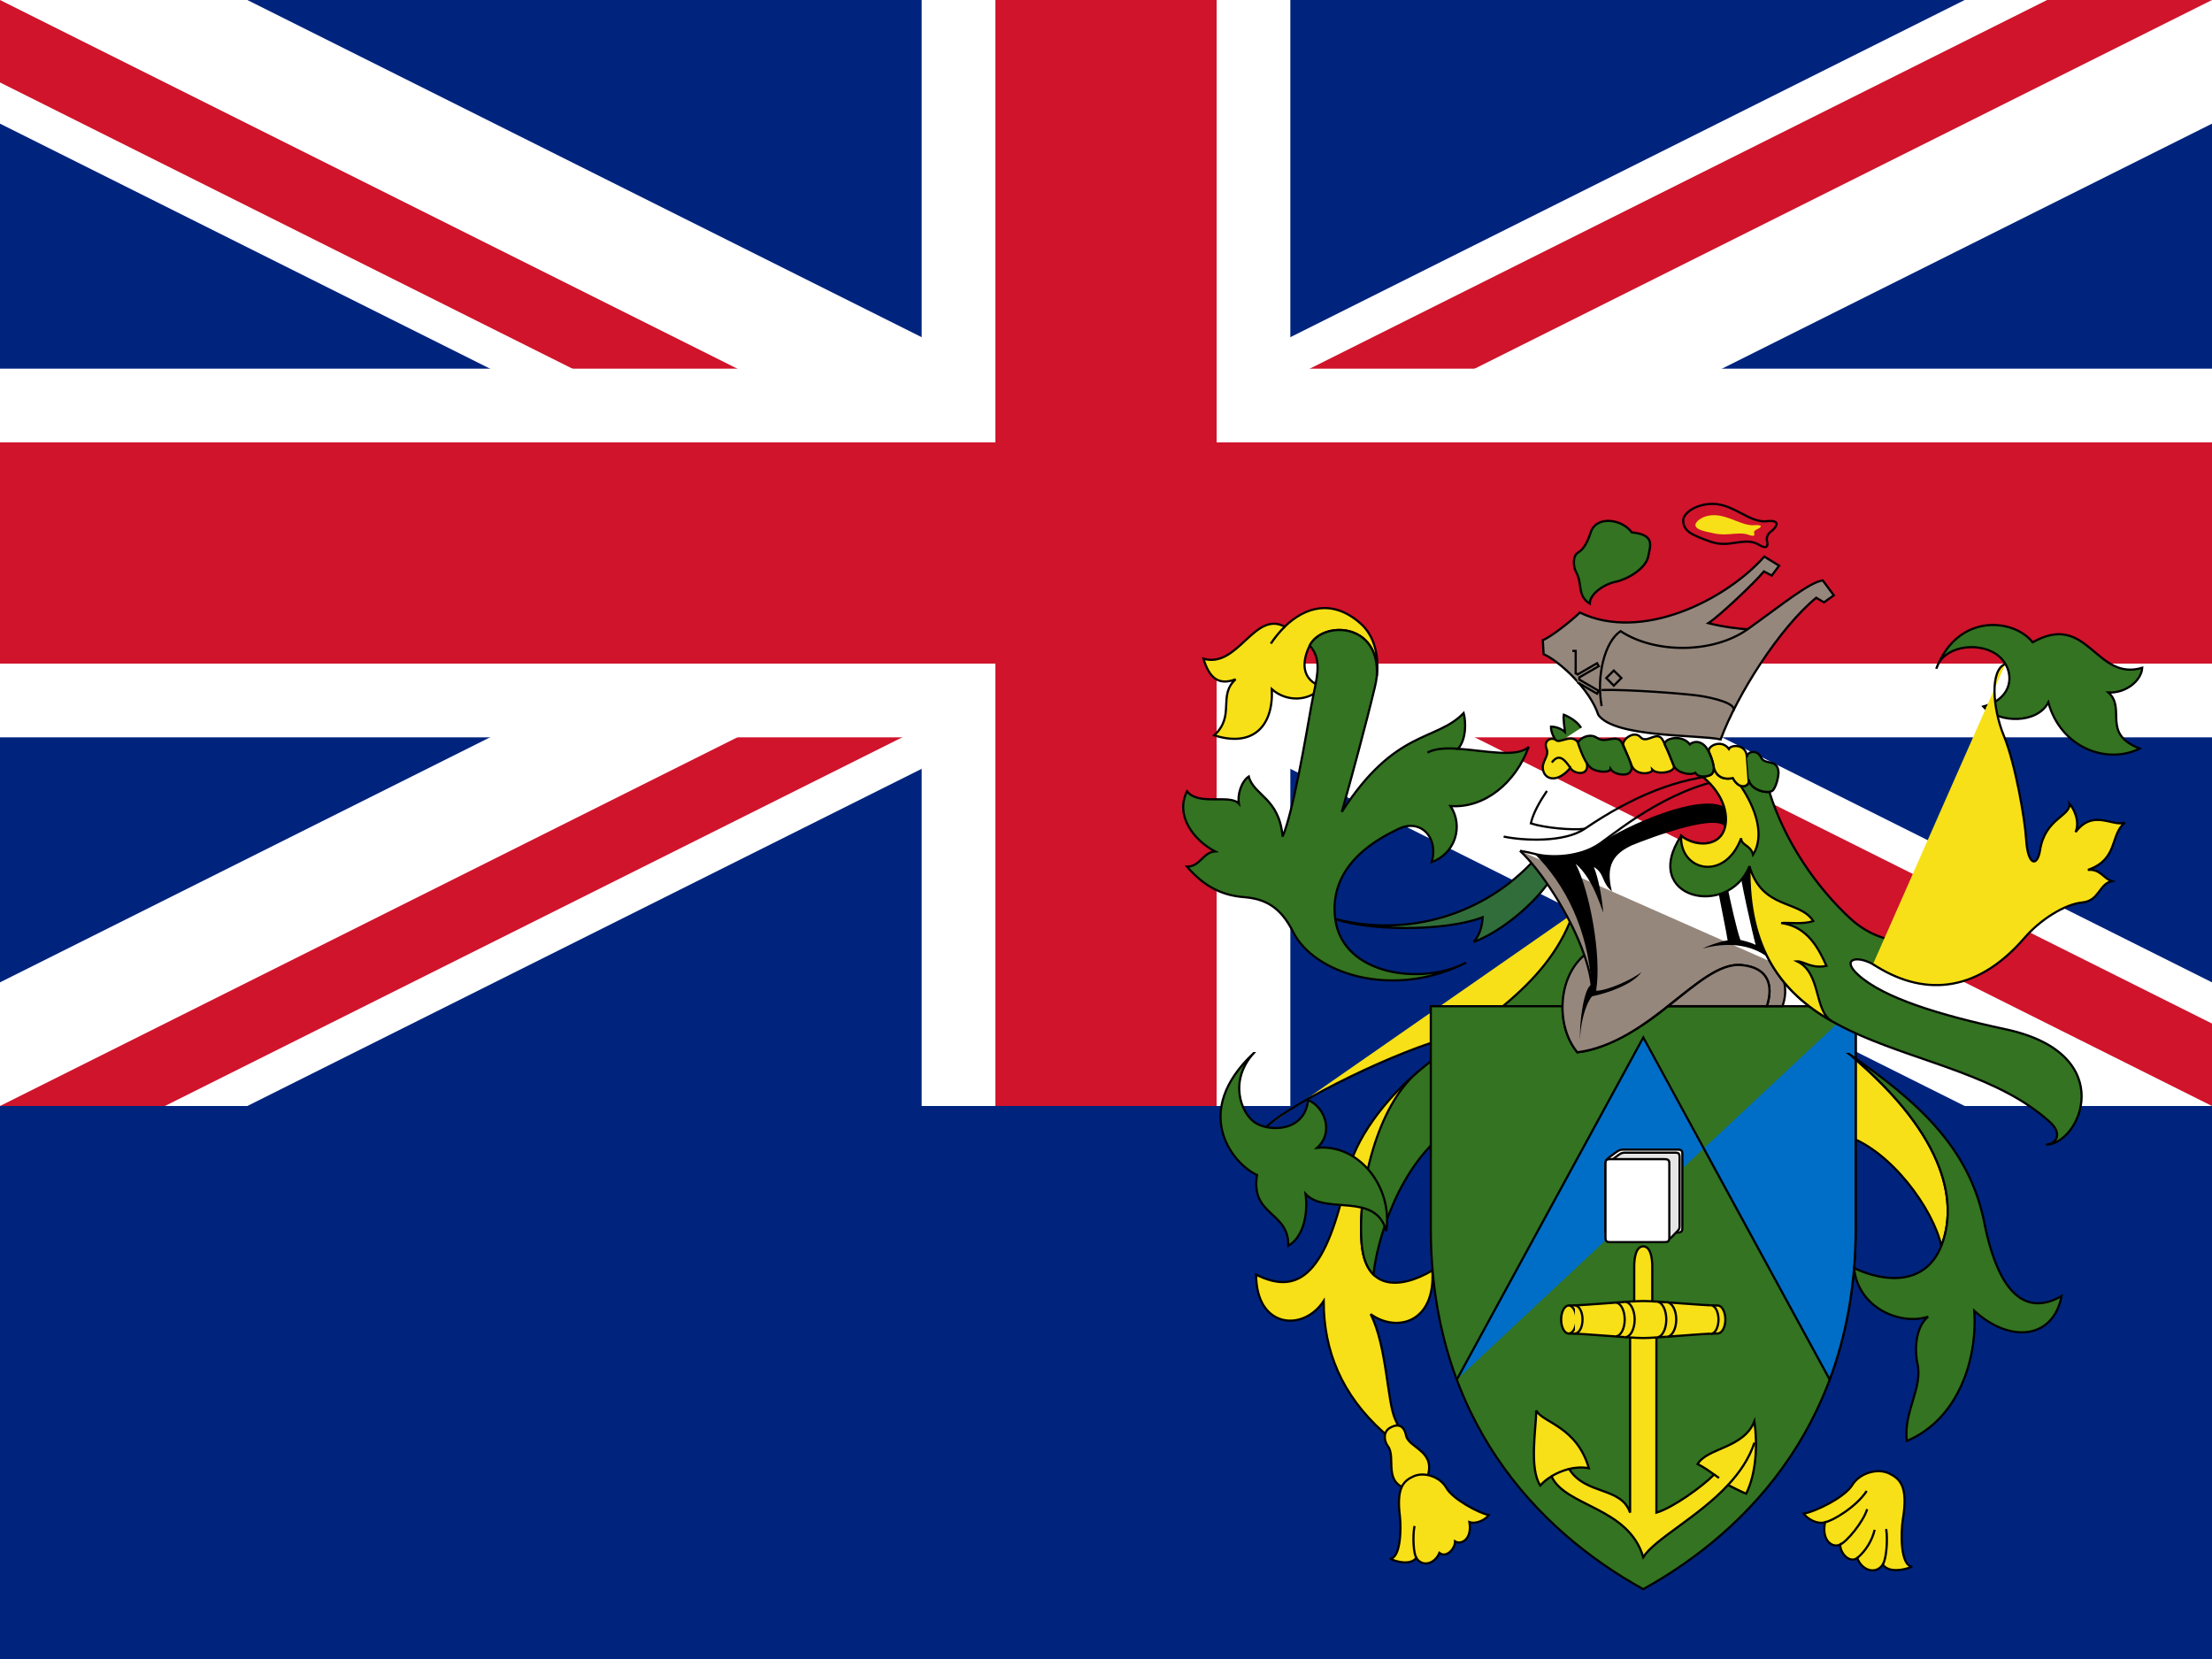
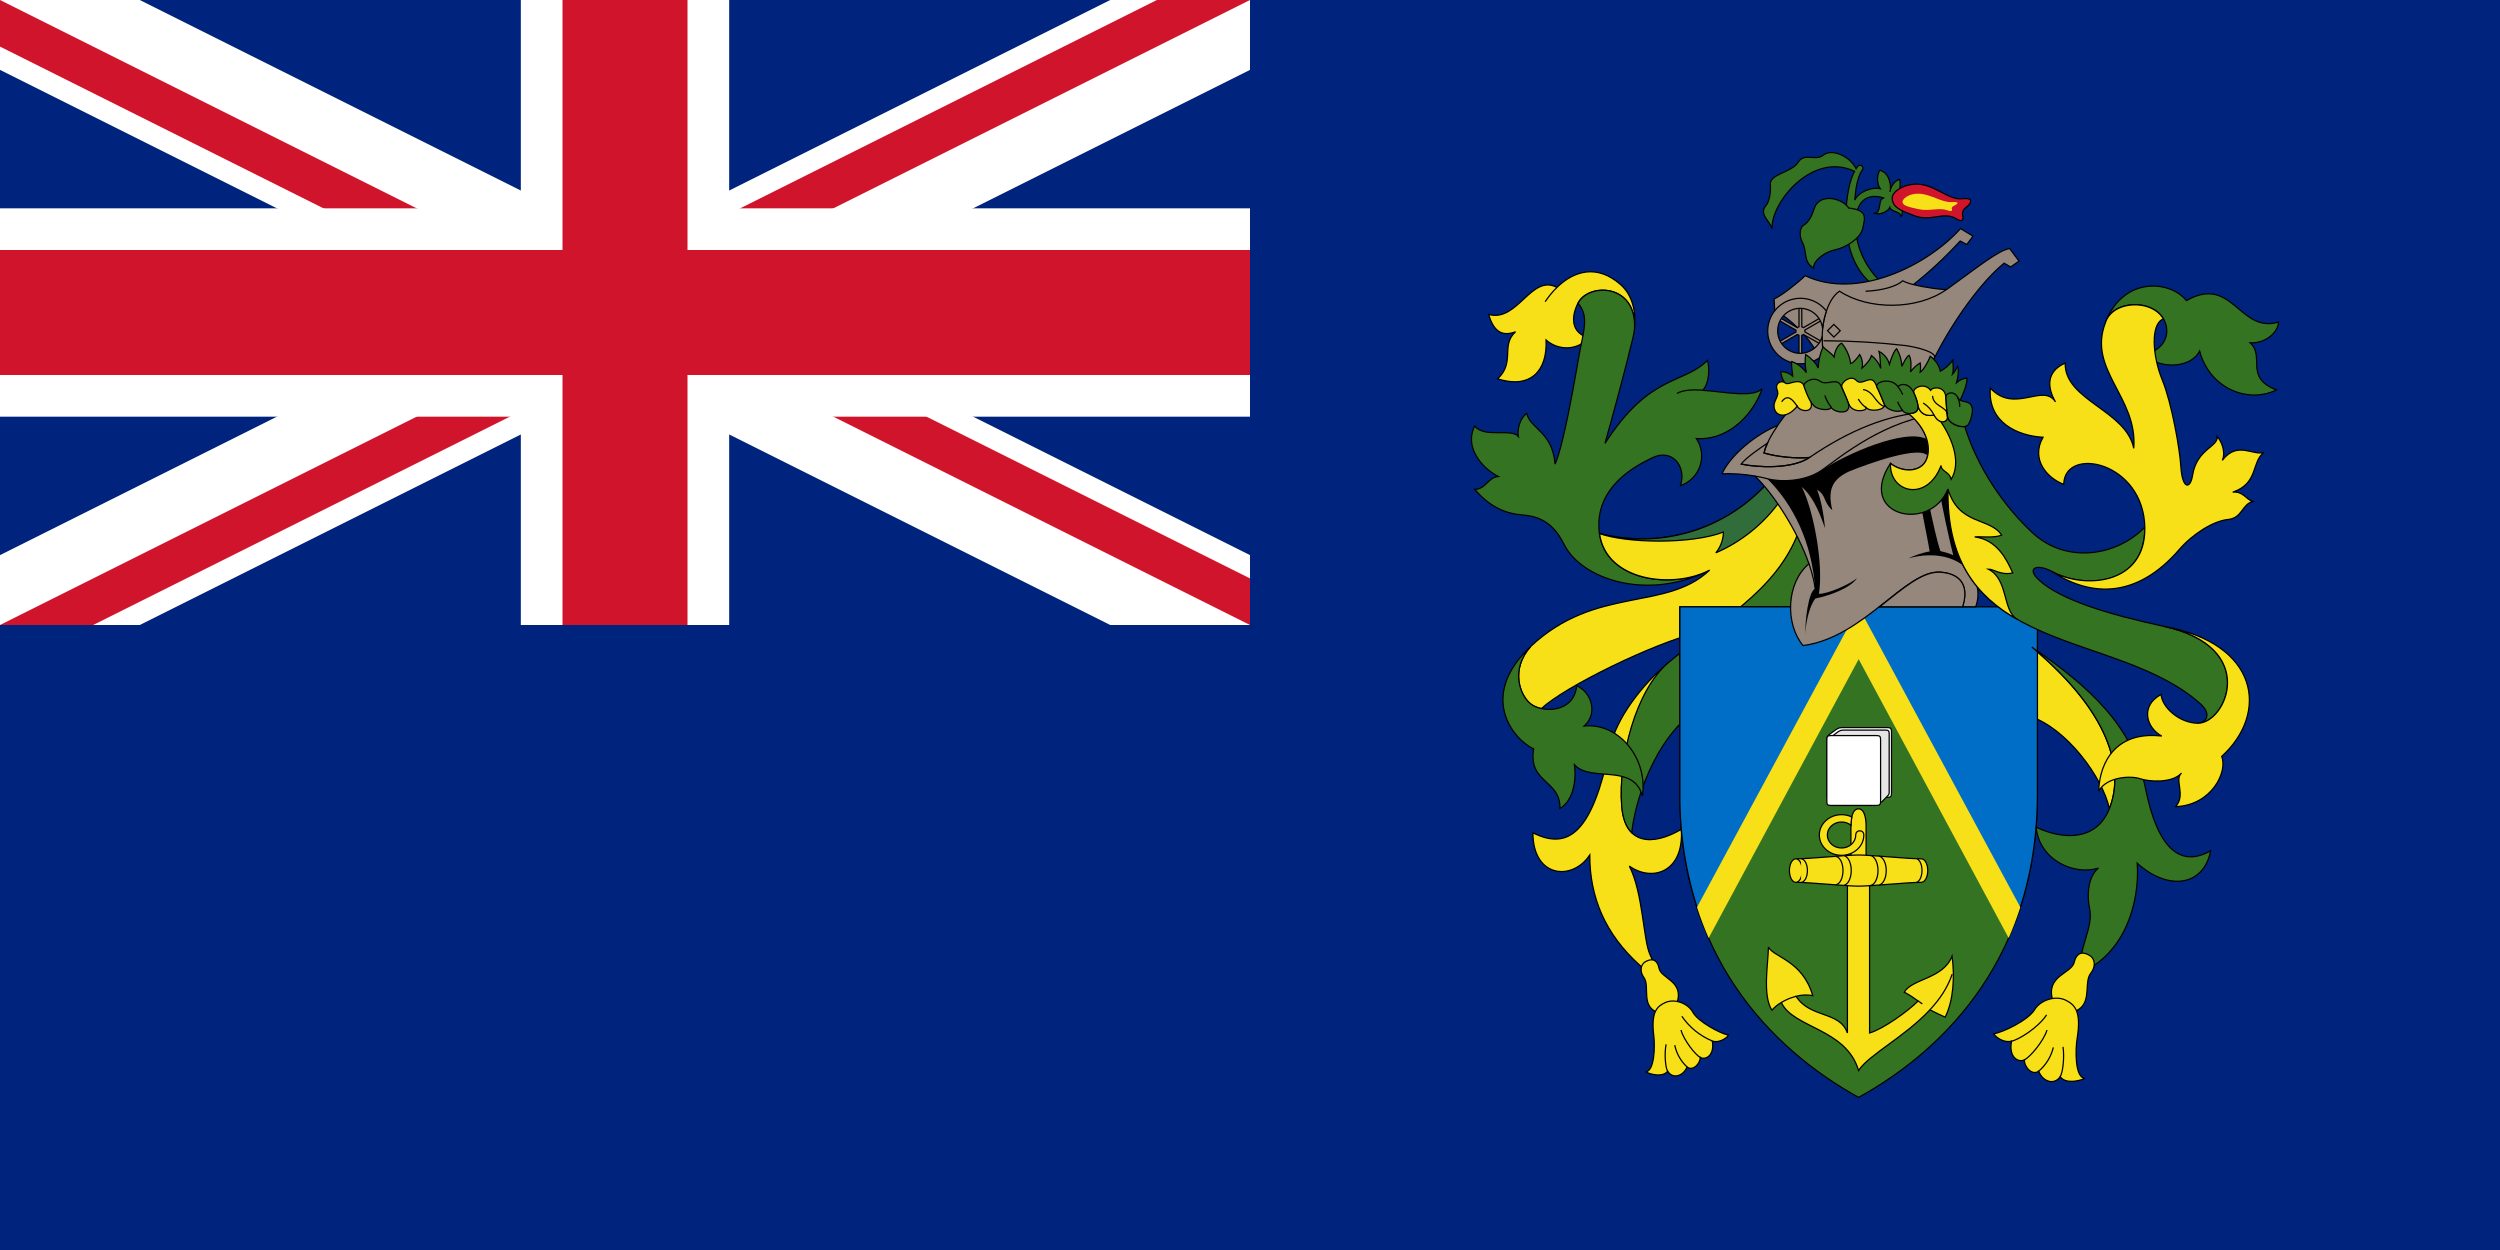
- <svg xmlns="http://www.w3.org/2000/svg" height="480" width="640" viewBox="0 0 640 480">
-   <defs>
-     <clipPath id="a">
-       <path d="M-15-7.5h30v15h-30z" />
-     </clipPath>
-   </defs>
-   <path d="M0 0h640v480H0z" fill="#00247d" />
-   <g clip-path="url(#a)" transform="translate(320 160) scale(21.33333)">
-     <circle r="20" fill="#00247d" />
-     <path d="M-20-10l40 20m-40 0l40-20" stroke="#fff" stroke-width="3" />
-     <path d="M-20-10l40 20m-40 0l40-20" stroke="#cf142b" stroke-width="2" />
-     <path d="M0 0l20 10h-3L-3 0m3 0l20-10h3L3 0M0 0l-20 10h-3L-3 0m3 0l-20-10h3L3 0" fill="#fff" />
-     <path d="M-20 0h40M0-10v20" stroke="#fff" stroke-width="5" />
-     <path d="M-20 0h40M0-10v20" stroke="#cf142b" stroke-width="3" />
-   </g>
-   <path d="M409.941 310.379c-9.173 7.765-17.92 19.114-20.053 29.354-6.037 28.843-14.059 35.264-26.453 29.056 0 15.488 13.589 16.683 19.541 7.638 0 14.506 5.27 27.114 17.152 37.866 5.013 4.523 5.973 1.43 3.584-3.562-2.39-5.014-2.39-21.206-7.147-30.507 7.616 5.483 18.816 2.39 17.856-12.63-9.77 5.718-19.477 5.505-20.48-8.106-1.194-15.957 5.035-39.104 16-49.11zm-11.584-114.752c.64-5.718-.576-11.606-4.757-15.275-8.085-7.125-16-4.757-21.888.96-8.81-4.757-13.504 12.139-23.51 9.28 1.665 5.483 4.289 7.85 9.302 5.952-5.248 4.757 0 10.475-6.187 16.213 11.179 3.563 17.152-2.624 16.662-13.354 4.288 3.818 10.965 3.584 14.528-.704-5.952-1.92-5.974-7.104-3.563-11.926 3.563-7.146 20.352-6.869 19.413 8.854z" fill="#f7e017" stroke="#000" stroke-width=".63" />
-   <path d="M424.213 278.507c-12.629 6.656-35.754 3.797-37.888-12.63-2.133-16.426 13.824-23.829 18.112-25.962 6.678-3.35 11.904 2.602 9.771 9.514a10.816 10.816 0 0 0 5.461-16.213c9.771.725 18.838-6.656 22.635-17.13-3.413 3.263-12.757 1.066-20.459.554 2.39-2.624 2.347-7.701 1.643-10.325-8.107 8.32-19.776 4.523-35.264 28.587 2.39-8.32 6.912-25.024 9.536-35.968a27.093 27.093 0 0 0 .597-3.307c.939-15.723-15.829-16-19.413-8.853 3.925 4.416 1.877 9.578.47 17.386-1.665 9.302-5.249 30.742-8.32 37.888-.96-11.2-8.363-11.904-9.793-17.386-2.133 1.429-3.328 5.248-2.858 7.85-2.624-2.858-11.67.725-14.998-3.562-3.584 7.146 2.134 14.293 8.107 17.386-3.477.235-4.31 4.416-8.107 4.416 5.12 5.952 10.347 8.32 16.427 8.811 6.08.491 10.603 2.73 14.293 10.133 5.974 11.904 28.65 19.627 50.048 8.811z" fill="#337321" stroke="#000" stroke-width=".63" />
-   <path d="M455.659 263.957c-7.147 19.776-26.688 33.856-35.52 35.99-14.998 3.626-45.59 18.496-53.803 26.133" fill="#f7e017" stroke="#000" stroke-width=".63" />
-   <path d="M409.941 310.379c-11.306 9.6-17.194 33.152-16 49.13.32 4.438 1.579 7.446 3.456 9.28.854-9.045 7.147-32.426 23.232-42.88 13.568-8.81 34.774-28.586 42.646-51.221-1.43-4.053-3.819-6.912-8.342-9.77-7.786 21.375-28.693 31.615-45.013 45.44z" fill="#337321" stroke="#000" stroke-width=".63" />
-   <path d="M448.405 254.805c-4.053 6.059-13.226 14.4-22.037 17.75 1.899-2.155 2.496-4.907 2.603-7.168-11.2 4.309-33.579 3.84-42.646.49a58.176 58.176 0 0 0 57.664-17.151c1.92 2.133 3.563 4.053 4.416 6.08z" fill="#316d3a" stroke="#000" stroke-width=".63" />
-   <path d="M362.73 304.704c-18.197 17.067-6.186 31.936.96 35.264-1.92 11.904 9.302 10.475 9.046 20.48 4.544-2.624 5.739-9.515 5.013-14.997 5.718 6.186 20.267-.725 23.339 10.709 1.92-12.63-7.85-25.259-20.01-24.064 5.013-4.523 2.133-11.904-2.603-13.803-.96 9.28-11.435 9.28-15.488 6.422-4.054-2.859-7.403-12.16-.256-20.011z" fill="#337321" stroke="#000" stroke-width=".63" />
-   <path d="M402.176 413.099c-1.984 1.13-1.835 3.69-.597 5.354 2.496 3.328-1.75 10.88 6.314 12.502 2.39.49 4.224-.981 5.12-3.691 2.518-7.51-5.482-8.32-6.186-11.904-.726-3.584-2.987-3.221-4.651-2.261z" fill="#f7e017" stroke="#000" stroke-width=".63" />
-   <path d="M408.96 427.157c-2.667 1.238-5.013 2.987-3.925 11.542.426 3.562.213 12.16-2.859 12.288 1.899.939 5.952 1.962 7.616-.256 1.6 2.688 5.248 1.92 6.677-1.43 1.899 1.558 4.523-1.066 4.523-3.328 1.664 1.067 4.992-.469 4.16-5.589 2.027.704 4.65-.725 5.61-2.027-2.986-.597-10.495-4.65-12.287-7.872-1.771-3.2-6.422-4.757-9.515-3.328z" fill="#f7e017" stroke="#000" stroke-width=".63" />
-   <path d="M367.68 186.219c1.216-1.792 2.56-3.456 4.053-4.907m41.28 36.437c2.134-1.194 5.312-1.344 8.854-1.109m-12.054 234.09c-.853-1.173-1.13-6.186-.554-9.215m7.21 7.808" stroke-width=".64" fill="none" stroke="#000" />
-   <path d="M534.997 304.939c29.312 24.533 31.211 44.074 26.688 55.509-2.389-10.71-14.528-27.392-27.157-31.68l.47-23.83z" fill="#f7e017" stroke="#000" stroke-width=".63" />
-   <path d="M482.581 291.136h54.336v64.32c0 54.784-30.506 87.19-61.482 104.341-30.976-17.13-61.462-49.557-61.462-104.341v-64.32h38.123c.064 3.328.363 8.32 4.267 13.333 9.002-.896 19.2-7.616 26.24-13.333z" fill="#337321" stroke="#000" stroke-width=".63" />
-   <path d="M536.896 291.136v64.32c0 16.533-2.773 31.04-7.51 43.69l-53.93-98.986-53.952 98.987" fill="#006ec7" stroke="#000" stroke-width=".63" />
-   <g fill="#f7e017" stroke="#000" stroke-width=".64">
-     <path d="M499.968 429.653c1.43.726 4.053 2.048 5.248 2.518 2.859-5.718 3.35-13.803 2.39-20.971-3.094 7.893-13.59 7.637-16.427 12.395 1.749.874 3.37 2.026 4.778 3.05-3.562 3.563-11.946 9.6-16.704 11.008V386.56c0-3.584-1.194-6.55-1.194-9.536v-10.56c0-2.39-.47-5.845-2.624-5.845-2.155 0-2.603 3.456-2.603 5.845v10.56c0 2.987-1.195 6.421-1.195 9.536v51.093c-2.624-7.616-12.885-5.013-17.642-12.629a13.525 13.525 0 0 1 5.717-.235c-3.563-12.16-13.333-13.098-15.232-16.682 0 5.013-2.133 16.682 1.173 21.696a13.27 13.27 0 0 1 3.243-2.646c4.053 8.811 22.25 8.832 26.539 23.36 3.456-5.333 15.85-11.52 24.533-20.864z" />
-     <path d="M475.435 387.136c4.053 0 16.917-1.323 21.546-1.323 1.216 0 2.219-1.792 2.219-4.032s-1.003-4.053-2.197-4.053c-4.651 0-17.515-1.301-21.547-1.301s-16.939 1.301-21.59 1.301c-1.194 0-2.175 1.813-2.175 4.053s.981 4.054 2.176 4.054c4.65 0 17.514 1.301 21.568 1.301zm-2.603-20.928" />
-     <path d="M453.888 385.813c1.216 0 2.197-1.792 2.197-4.032s-.981-4.053-2.197-4.053" />
-     <path d="M455.68 385.813c1.216 0 2.197-1.792 2.197-4.032s-.981-4.053-2.197-4.053m11.755 8.917c1.472 0 2.645-2.176 2.645-4.864 0-2.688-1.173-4.885-2.645-4.885m2.752 9.984c1.514 0 2.773-2.283 2.773-5.12 0-2.795-1.259-5.077-2.773-5.077m9.152 10.24c1.536 0 2.773-2.304 2.773-5.142 0-2.858-1.237-5.162-2.773-5.162m2.88 10.154c1.514 0 2.773-2.24 2.773-4.992 0-2.773-1.259-4.992-2.773-4.992m12.778 9.131c1.216 0 2.219-1.856 2.219-4.139 0-2.282-1.003-4.117-2.219-4.117m-46.144 49.493a18.133 18.133 0 0 1 5.12-2.133m43.392 2.603l-1.408-1.003m4.011 3.03c3.328-3.563 6.123-7.617 7.637-12.246" />
-   </g>
-   <g stroke="#000" stroke-width=".64">
-     <path d="M464.533 336.597c0-1.152.939-1.664 2.07-2.496 1.322-1.002 1.877-1.493 3.093-1.493h15.637c1.152 0 1.43.299 1.43 1.365v21.27c0 1.066-.278 1.365-1.43 1.365h-20.8v-20.181" fill="#fff" />
-     <path d="M481.472 358.464c2.048 0 1.685-.043 3.115-1.493 1.493-1.494 1.365-1.366 1.365-2.752v-19.435c0-1.003-.235-1.28-1.323-1.28h-14.442c-1.131 0-1.622.427-2.859 1.387-1.045.789-1.92 1.258-1.92 2.346v21.227h16.085z" fill="#e5e5e5" />
-     <path d="M482.987 358.016c0 1.067-.256 1.365-1.43 1.365H465.92c-1.152 0-1.408-.298-1.408-1.365v-21.27c0-1.066.256-1.365 1.408-1.365h15.637c1.174 0 1.43.299 1.43 1.366v21.269z" fill="#fff" />
-   </g>
-   <path d="M513.323 278.677c3.05 3.392 4.053 7.958 2.389 12.438h-4.523c1.899-5.718.704-11.179-7.402-11.904-12.096-1.067-26.198 22.4-47.403 25.258-6.187-7.381-5.867-21.461 2.005-28.117-4.053-11.733-12.65-24.619-18.602-30.187" fill="#96877d" stroke="#000" stroke-width=".63" />
-   <path d="M460.459 284.928c-1.046-15.915-7.467-28.97-16.47-37.888 4.267 1.173 13.099 1.173 19.051-3.115 7.872-5.226 28.352-14.4 35.84-10.474a11.69 11.69 0 0 1 .49 6.186c-1.791-4.757-21.546 2.624-27.157 4.907-5.354 2.496-7.744 5.824-5.845 13.333-3.093-2.624-2.027-5.12-5.227-7.04 1.302 3.094 2.368 8.704 2.731 13.227-1.195-3.157-3.328-10.112-7.979-14.144 4.054 7.85 7.574 26.73 5.91 36.736 3.2 0 10.304-3.157 13.141-5.419-2.496 3.584-9.707 6.08-14.336 7.04-2.09 2.496-3.52 8.918-3.413 12.502-.342-4.416 1.045-15.147 3.264-15.851zm52.864-6.25c-3.947-4.395-11.307-6.785-20.736-4.225 1.429-.725 4.544-1.92 7.274-2.389-.362-2.496-2.624-13.227-2.986-15.83l2.624-1.066c1.322 6.4 2.986 13.803 4.053 16.79.853.212 2.752.596 4.416 1.429-.725-2.518-4.779-20.48-4.65-22.4l3.583-1.92c1.43 9.77 3.691 23.957 6.4 29.61z" />
-   <path d="M511.19 291.115c1.898-5.718.703-11.179-7.382-11.904-6.293-.555-13.099 5.546-21.163 11.904h28.544zm-52.651-51.328" stroke-width=".64" fill="#96877d" stroke="#000" />
-   <path d="M458.39 276.352c1.322 3.797 2.175 7.467 2.303 10.73m-13.12-58.24c-2.133 3.137-4.032 6.529-4.65 9.387 4.053 1.323 12.032 2.027 15.616 1.558" fill="none" stroke="#000" stroke-width=".63" />
-   <path d="M439.787 246.165c1.536.256 2.986.555 4.202.875 4.288 1.195 13.099 1.195 19.072-3.093 5.974-4.288 22.144-17.6 40.491-19.05" fill="none" stroke="#000" stroke-width=".63" />
-   <path d="M435.05 242.048c5.718 1.195 17.515 1.792 23.467-2.261 13.824-9.408 27.158-14.891 40.491-15.616" fill="none" stroke="#000" stroke-width=".63" />
-   <path d="M534.997 304.939c20.011 13.824 34.774 27.157 39.083 48.618 4.267 21.44 12.373 27.158 22.4 21.44-2.39 12.374-14.784 13.803-25.259 4.267.96 14.293-4.778 31.467-19.541 37.653-.96-8.576 4.715-15.36 3.093-22.4-.704-3.093-.938-10.24 3.094-13.568-7.851 2.624-20.246-2.389-21.44-14.058 9.066 4.288 20.736 5.013 25.258-6.422 4.523-11.434 2.624-30.976-26.666-55.53zm25.259-111.488c6.187-16.214 22.4-14.528 27.861-7.616 15.979-9.067 18.134 11.434 31.702 7.381-.256 3.797-4.779 7.381-9.771 7.147 5.227 4.757-2.133 11.904 9.045 16.213-9.536 4.757-22.869-.256-26.453-13.355-3.093 6.187-14.293 6.187-18.816 1.195 9.77-2.624 9.067-11.69 3.584-15.253-5.525-3.606-15.253-2.134-17.152 4.266zm-48.32 35.669c4.437 14.336 13.653 27.67 23.552 36.757 11.435 10.475 28.693 7.851 38.357-2.133.214 19.947-20.437 21.483-31.936 15.232-5.056-2.773-9.173-1.301-4.266 3.093 7.36 6.678 23.53 11.627 42.624 15.723 33.365 7.147 21.44 33.6 11.669 33.365 2.816-.06 5.12-2.986 1.067-6.613-28.928-26.027-87.787-15.787-86.827-73.92-6.187 15.253-31.68 9.301-19.776-8.81 3.819 3.093 10.496 3.327 12.373-1.43 1.494-3.712.534-10.155-6.144-15.701 1.088-.09 3.456 0 3.2-2.731.32 1.6 1.771 3.99 5.526 3.2 1.066 1.685 2.197 2.795 3.712 2.197.298-.128 1.194-.576.853-2.282.277 3.157 4.053 4.288 6.016 4.053z" fill="#337321" stroke="#000" stroke-width=".63" />
-   <path d="M541.91 278.976c13.823 9.045 29.44 9.045 43.84-7.616 4.522-5.248 11.669-9.77 16.682-10.24 4.992-.491 4.757-5.248 8.576-6.187-2.39-.725-3.328-3.584-6.912-3.242 8.939-3.094 6.315-10.24 10.73-13.696-3.583 1.322-9.173-4.054-14.293 2.752 1.302-3.115-.49-6.806-1.792-8.235.47 3.584-7.04 4.288-8.469 13.355-.79 5.077-3.563 4.757-4.053-3.094-.342-5.76-3.094-21.696-6.4-29.781-3.35-8.107-4.118-19.221.426-20.907m-33.557 234.283c2.944 1.493 5.461 3.541 3.883 13.077-.64 3.947-.79 13.547 2.666 13.824-2.176.981-6.741 1.92-8.49-.597-1.92 2.923-5.952 1.899-7.403-1.898-2.197 1.642-4.992-1.387-4.907-3.926-1.898 1.131-5.546-.747-4.394-6.421-2.304.704-5.163-1.003-6.187-2.496 3.37-.533 11.925-4.736 14.059-8.256 2.133-3.499 7.381-5.035 10.773-3.307z" fill="#f7e017" stroke="#000" stroke-width=".63" />
-   <path d="M544.725 452.672c.982-1.28 1.536-6.87 1.003-10.283m-8.384 8.427a15.744 15.744 0 0 0 5.056-8.192m-9.963 4.245c1.878-.789 6.635-6.464 7.787-10.218m-12.203 3.776c2.219-.363 9.11-4.48 12.075-9.046" stroke-width=".64" fill="none" stroke="#000" />
-   <path d="M506.176 250.624c-.405 24.427 9.75 36.779 23.808 44.821-5.227-3.136-2.965-13.866-10.005-17.301 1.685-.128 4.288 2.261 8.469 1.301-2.027-4.522-5.355-11.434-13.099-12.373 2.027-.235 6.422.469 9.28-.597-4.053-6.187-14.762-3.222-18.453-15.851zm-2.539-23.21c-.853-.3-1.6-1.153-2.304-2.283-3.754.81-5.205-1.579-5.504-3.2.214 2.773-2.133 2.645-3.242 2.73 6.72 5.547 7.68 12.011 6.186 15.723-1.92 4.757-8.576 4.523-12.373 1.43-.49 10.111 12.608 13.44 17.365.703 0 2.134 2.752 1.92 3.456 4.779 3.414-5.483.854-13.355-3.584-19.883z" fill="#f7e017" stroke="#000" stroke-width=".63" />
-   <path d="M486.997 150.677c-.085-2.133 3.627-4.928 8.64-4.885 6.016.064 10.667 5.547 15.467 5.013 4.8-.533 2.453 2.134 1.43 2.859-1.003.704-1.6 1.792-1.238 3.093.363 1.302-.256 2.176-2.197.96-4.288-2.688-8.598 1.067-14.251-1.024-4.907-1.792-7.744-2.773-7.85-6.016z" fill="#cf142b" stroke="#000" stroke-width=".64" />
-   <path d="M462.464 206.912c-2.39-7.51-11.435-15.723-15.85-17.643l-.235-4.053c2.389-.939 8.106-5.461 10.73-7.979 17.856 8.576 42.155-3.562 53.355-16.192l4.288 2.624-2.133 2.859-2.262-1.195c-2.752 3.328-12.97 12.971-16.085 14.976 4.181 1.067 9.856 1.792 11.435 1.707 10.005-7.147 17.856-13.59 21.674-14.08l3.2 4.31-2.837 2.026-2.261-1.323c-10.731 8.832-22.87 28.118-27.648 40.982-6.656-1.43-30.507-.47-35.371-7.04z" fill="#96877d" stroke="#000" stroke-width=".64" />
-   <path d="M463.403 204.288c-1.6-8.875.96-18.71 5.482-21.675 9.899 6.55 26.816 6.55 36.822-.597" fill="none" stroke="#000" stroke-width=".64" />
-   <path d="M463.403 199.637c7.637-.213 24.192 1.067 28.245 1.664 4.053.598 10.837 2.262 9.877 4.288m-34.602-7.21l2.197-2.198-2.197-2.176-2.176 2.176 2.176 2.198z" fill="none" stroke="#000" stroke-width=".64" />
-   <path d="M472.107 154.027c-2.731-3.84-10.283-5.035-11.904.106-.726 2.262-1.792 4.651-3.584 5.718-1.771 1.066-1.366 4.33-.576 5.717 1.898 3.456.213 6.784 3.925 9.067 0-2.752 4.053-5.611 7.51-6.315 3.455-.725 8.682-3.819 9.386-7.253.725-3.478 1.92-6.336-4.757-7.04z" fill="#337321" stroke="#000" stroke-width=".64" />
-   <path d="M454.933 188.33h.96v6.507c.214.064.427.171.576.299l5.611-3.243.49.854-5.631 3.242a1.707 1.707 0 0 1 0 .64l5.632 3.264-.491.811-5.632-3.243" fill="#96877d" stroke="#000" stroke-width=".64" />
-   <path d="M450.667 215.019c-.704-.854-2.027-3.115-1.92-4.779a6.187 6.187 0 0 1 4.053 1.557c-.107-1.194-.576-3.818-.341-5.013 1.301.49 4.053 2.027 4.992 3.819" fill="#337321" stroke="#000" stroke-width=".64" />
-   <path d="M490.539 151.893c-.043-.853 1.92-2.858 5.418-2.837 4.203.021 8.107 3.115 11.478 2.901 3.37-.213 1.706.854 1.002 1.152-.704.299-1.13.747-.874 1.28.256.534-.192.875-1.536.384-3.008-1.088-6.016.427-9.984-.426-3.414-.726-5.419-1.131-5.504-2.454z" fill="#f7e017" />
-   <g stroke="#000" stroke-width=".64">
-     <path d="M454.357 222.165c-3.562 4.267-7.146 3.563-7.85.832-.726-2.752 1.92-4.053.938-6.442-.938-2.39 1.558-3.456 2.752-2.39 1.195 1.067 4.992-2.368 6.678 1.195 1.664 3.584 2.986 6.08 2.005 7.51-.939 1.429-3.797.725-4.523-.705zm15.36-6.442c-.682-1.558 3.03-4.587 4.928-2.432 1.92 2.133 4.907-2.347 6.571 1.066 1.664 3.392 2.197 5.184 3.03 7.083.853 1.92-4.523 2.923-6.187 1.259.213 1.13-4.63 2.005-5.974-1.195l-2.368-5.781zm24.79 1.962c-.896-1.664 3.456-4.053 5.717-1.002.597-1.259 4.907-1.494 5.184 2.133.299 3.627.427 5.781.533 7.21.107 1.43-2.602 2.731-4.586-.895-3.499.725-5.12-1.238-5.547-3.328-.427-2.091-.81-3.094-1.28-4.118z" fill="#f7e017" />
-     <path d="M456.661 215.317c-.533-1.194 3.051-3.584 5.483-1.792 2.453 1.792 5.824-1.557 7.253 1.664 2.923 6.486 3.115 6.976 2.219 8.214-.896 1.258-4.693.768-5.653-.939-.192 1.173-3.478.981-5.184.043-1.963-1.067-3.35-5.056-4.118-7.19zm25.088.278c-.853-1.835 4.758-3.435 7.19-.214 1.258-1.152 3.989-1.216 5.546 2.304 1.558 3.52 1.792 5.483.64 6.379-.789.64-3.669 1.13-4.629-.47-1.323.833-5.355.107-6.25-2.133-.897-2.282-1.665-4.266-2.497-5.866zm23.702 3.52c-.107-1.664 2.922-2.432 4.053 0 1.13 2.432 4.757.256 5.077 4.288.043.768-.426 3.754-1.557 5.184-1.13 1.429-6.677 0-7.04-3.03" fill="#337321" />
-     <path d="M454.357 222.165c-1.301-1.792-3.093-4.65-5.354-1.557m16.981 1.835" fill="none" />
+ <svg xmlns="http://www.w3.org/2000/svg" width="1200" height="600" viewBox="0 0 30 15">
+   <clipPath id="a">
+     <path d="M0 0v75h350v75h-50zm300 0H150v200H0v-50z" />
+   </clipPath>
+   <path fill="#00247D" d="M0 0h30v15H0z" />
+   <path d="M0 0l15 7.5M15 0L0 7.5" stroke="#fff" stroke-width="1.5" />
+   <path d="M0 0l300 150m0-150L0 150" stroke="#cf142b" stroke-width="20" clip-path="url(#a)" transform="scale(.05)" />
+   <path d="M7.5 0v10M0 3.75h17.5" stroke="#fff" stroke-width="2.5" />
+   <path d="M7.5 0v10M0 3.75h17.5" stroke="#cf142b" stroke-width="1.5" />
+   <path d="M15 0v7.5H0V15h30V0z" fill="#00247d" />
+   <g fill="#F7E017" stroke="#000" stroke-width=".015">
+     <path d="M20.018 7.954c-.32.271-.625.667-.7 1.025-.211 1.007-.491 1.231-.923 1.015 0 .541.474.582.682.266 0 .507.184.947.599 1.322.175.158.208.05.125-.125-.083-.175-.083-.74-.249-1.064.266.191.657.083.624-.441-.341.2-.68.192-.715-.283-.043-.557.174-1.366.557-1.715zM19.613 3.949c.023-.2-.02-.405-.166-.534-.282-.248-.558-.166-.764.034-.308-.166-.471.423-.82.324.058.191.15.274.324.208-.183.166 0 .366-.216.565.391.125.599-.091.582-.466.15.133.382.125.507-.025-.208-.067-.209-.247-.125-.416.125-.249.711-.239.678.31z" />
+     <path fill="#337321" d="M20.515 6.842c-.441.233-1.247.133-1.322-.441-.075-.574.482-.832.632-.906.233-.117.416.091.341.333a.377.377 0 0 0 .191-.565c.341.025.657-.233.79-.599-.12.114-.446.037-.714.02.083-.091.082-.269.057-.361-.282.29-.69.157-1.23.997.083-.291.241-.873.333-1.256.009-.038.016-.076.021-.115.032-.549-.553-.559-.678-.309.137.154.065.334.016.607-.058.324-.183 1.073-.291 1.322-.033-.391-.291-.416-.341-.607-.075.05-.116.183-.1.274-.092-.1-.408.025-.524-.125-.125.249.075.499.283.607-.121.008-.15.154-.283.154.179.208.362.291.574.308.212.017.37.096.499.353.208.417 1 .687 1.746.309z" />
+     <path d="M21.613 6.334c-.249.69-.931 1.181-1.239 1.256-.524.127-1.592.646-1.878.913a.332.332 0 0 1-.118-.048c-.141-.1-.258-.424-.008-.699.782-.732 1.622-.416 2.146-.915-.441.233-1.247.133-1.322-.441a2.029 2.029 0 0 0 2.012-.599c.091.101.357.417.407.533z" />
+     <path fill="#337321" d="M20.018 7.954c-.395.335-.6 1.158-.558 1.715.012.155.055.26.121.324.029-.316.249-1.133.81-1.497.474-.308 1.214-.998 1.489-1.788a.634.634 0 0 0-.291-.341c-.273.746-1.002 1.104-1.571 1.587z" />
+     <path fill="#316D3A" d="M21.359 6.014a1.854 1.854 0 0 1-.769.62.403.403 0 0 0 .091-.249c-.391.15-1.173.133-1.489.017a2.029 2.029 0 0 0 2.012-.599c.068.074.126.14.155.211z" />
+     <path fill="#337321" d="M18.37 7.756c-.636.595-.216 1.114.033 1.231-.066.416.324.366.316.715.158-.091.2-.333.175-.524.2.216.707-.025.815.374.067-.441-.274-.881-.698-.84.175-.158.075-.416-.091-.482-.033.324-.399.324-.541.225-.142-.1-.259-.424-.009-.699z" />
+     <path d="M19.746 11.54c-.069.04-.064.129-.021.187.087.116-.062.38.22.437.083.017.147-.034.179-.129.087-.262-.191-.291-.216-.416-.025-.125-.104-.112-.162-.079z" />
+     <path d="M19.983 12.031c-.093.043-.175.104-.137.403.015.124.008.424-.1.428.066.033.208.069.266-.008.056.094.183.067.233-.05.066.054.158-.037.158-.116.058.037.175-.017.145-.195.071.025.162-.025.195-.071-.104-.021-.366-.162-.428-.274-.062-.113-.224-.167-.332-.117z" />
+     <g fill="none">
+       <path d="M18.542 3.62c.042-.062.089-.12.141-.171M20.124 4.721c.073-.042.185-.047.309-.039M20.012 12.854c-.029-.042-.04-.216-.019-.322M20.245 12.804a.493.493 0 0 1-.148-.262M20.403 12.688c-.058-.027-.2-.21-.231-.328M20.548 12.492a.825.825 0 0 1-.366-.297" />
+     </g>
+     <path d="M24.382 7.765c1.023.857 1.089 1.538.931 1.938-.083-.374-.507-.956-.948-1.106l.017-.832z" />
+     <path fill="#337321" d="M22.553 7.282h1.896v2.245c0 1.913-1.064 3.044-2.146 3.642-1.081-.599-2.146-1.73-2.146-3.642V7.282h1.331a.729.729 0 0 0 .15.466c.314-.031.669-.266.915-.466z" />
+     <path fill="#006EC7" d="M24.449 7.282v2.245c0 .577-.097 1.084-.262 1.525l-1.883-3.455-1.883 3.455a4.327 4.327 0 0 1-.262-1.525V7.282h4.29z" />
+     <path d="M24.244 10.887a4.274 4.274 0 0 1-.14.369l-1.8-3.346-1.8 3.346a3.969 3.969 0 0 1-.14-.369l1.941-3.598 1.939 3.598z" stroke="none" />
+     <path d="M23.159 12.118c.05.025.142.071.183.088.1-.2.116-.482.083-.732-.108.275-.474.266-.574.432.061.031.118.071.167.106-.125.125-.417.334-.583.384v-1.784c0-.125-.042-.229-.042-.333V9.91c0-.083-.017-.204-.091-.204-.075 0-.091.121-.091.204v.369c0 .104-.042.225-.042.333v1.784c-.091-.266-.45-.175-.616-.441a.466.466 0 0 1 .2-.008c-.125-.424-.466-.457-.532-.582 0 .175-.075.582.042.757a.437.437 0 0 1 .113-.092c.141.308.777.309.927.816.12-.187.553-.403.856-.728z" />
+     <path d="M22.303 10.634c.141 0 .59-.046.753-.046.042 0 .077-.063.077-.141s-.034-.141-.077-.141c-.162 0-.611-.046-.753-.046-.141 0-.59.046-.753.046-.042 0-.077.063-.077.141s.034.141.077.141c.163 0 .612.046.753.046z" />
+     <path d="M22.212 9.903a.18.18 0 0 0-.113-.039c-.094 0-.171.07-.171.156s.076.156.171.156c.094 0 .17-.07.17-.156 0-.067.097-.067.097 0 0 .135-.12.244-.267.244-.148 0-.267-.109-.267-.244s.12-.244.267-.244c.044 0 .086.01.123.027-.003.022-.01.064-.01.1zM21.551 10.588c.042 0 .076-.063.076-.141s-.034-.141-.076-.141" />
+     <path d="M21.613 10.588c.042 0 .076-.063.076-.141s-.034-.141-.076-.141M22.024 10.617c.051 0 .092-.076.092-.17 0-.094-.041-.17-.092-.17M22.119 10.624c.053 0 .096-.08.096-.178 0-.098-.043-.178-.096-.178M22.439 10.626c.054 0 .097-.081.097-.18 0-.099-.044-.18-.097-.18M22.539 10.621c.053 0 .096-.078.096-.174 0-.096-.043-.174-.096-.174M22.986 10.59c.043 0 .078-.064.078-.144s-.035-.144-.078-.144M21.376 12.03a.618.618 0 0 1 .178-.074M23.068 12.047l-.049-.035M23.159 12.118c.116-.125.213-.266.267-.428" />
+     <path fill="#FFF" d="M21.922 8.87c0-.041.033-.058.072-.087.047-.035.066-.052.108-.052h.546c.04 0 .05.01.05.048v.741c0 .037-.009.048-.05.048h-.726v-.706" />
+     <path fill="#E5E5E5" d="M22.513 9.633c.072 0 .059-.002.109-.052.053-.052.048-.048.048-.096v-.679c0-.035-.009-.045-.046-.045h-.505c-.04 0-.057.016-.1.049-.036.027-.066.044-.066.082v.741h.56z" />
+     <path fill="#FFF" d="M22.567 9.617c0 .037-.009.048-.05.048h-.546c-.041 0-.049-.01-.049-.048v-.742c0-.037.009-.048.049-.048h.546c.041 0 .05.01.05.048v.742z" />
+     <path fill="#96877D" d="M23.625 6.847a.419.419 0 0 1 .083.434h-.158c.066-.2.025-.39-.258-.415-.423-.037-.915.782-1.655.881-.216-.258-.205-.749.07-.982-.142-.409-.441-.859-.649-1.053a2.03 2.03 0 0 0-.394-.027c.108-.233.416-.478.666-.578.04-.059.084-.116.124-.167.025-.32 1.547-.17 1.871.029.001.359.142 1.554.3 1.878z" />
+     <g fill="#000" stroke="none">
+       <path d="M21.781 7.066c-.036-.554-.26-1.011-.575-1.322.15.042.457.042.665-.108.274-.183.99-.503 1.252-.366.021.046.033.15.017.216-.062-.166-.753.091-.948.17-.187.087-.27.204-.204.466-.108-.091-.071-.179-.183-.245.045.108.082.303.095.461-.042-.112-.116-.353-.279-.495.141.274.264.933.206 1.283.112 0 .36-.11.459-.189-.087.125-.339.212-.501.245-.073.087-.123.312-.119.437-.011-.154.037-.529.115-.553zM23.625 6.847c-.138-.153-.395-.236-.723-.147.05-.025.158-.067.254-.083-.012-.087-.091-.462-.104-.553l.092-.037c.046.225.104.482.141.586.029.008.096.021.154.05-.025-.087-.166-.715-.162-.782l.125-.067c.049.341.128.836.223 1.033z" />
+     </g>
+     <path fill="#96877D" d="M23.551 7.282c.066-.2.025-.39-.258-.415-.219-.019-.457.194-.738.415h.996zM21.713 5.49a1.648 1.648 0 0 1-.545-.054.64.64 0 0 1 .041-.118c-.087.058-.253.172-.316.251.2.042.612.063.82-.079z" />
+     <path fill="none" d="M21.708 6.766c.046.133.076.261.08.375M21.331 5.108c-.075.11-.141.228-.163.328.141.046.42.071.545.054" />
+     <path fill="none" d="M21.059 5.713c.054.009.104.019.147.031.15.042.457.042.665-.108.208-.15.773-.615 1.414-.665" />
+     <path fill="none" d="M20.894 5.569c.2.042.612.062.819-.079.482-.328.948-.52 1.414-.545" />
+     <path fill="#337321" d="M24.382 7.765c.698.482 1.214.948 1.364 1.696.15.748.433.948.782.748-.083.432-.516.482-.881.15.033.499-.166 1.098-.682 1.314-.033-.299.165-.536.108-.782-.025-.108-.033-.358.108-.474-.274.091-.707-.083-.748-.491.316.15.723.175.881-.225.157-.398.091-1.08-.932-1.936zM25.264 3.873c.216-.565.782-.507.973-.266.557-.316.632.399 1.106.258-.008.133-.166.258-.341.249.183.166-.075.416.316.565-.333.166-.798-.008-.923-.466-.108.216-.499.216-.657.042.341-.091.316-.407.125-.532-.193-.126-.533-.075-.599.15zM23.577 5.118c.155.5.476.966.822 1.283.399.366 1.002.274 1.339-.075.008.696-.713.75-1.114.532-.177-.096-.32-.046-.15.108.258.233.822.406 1.488.549 1.164.249.749 1.173.408 1.164.098-.002.178-.104.037-.231-1.01-.909-3.064-.551-3.031-2.58-.216.532-1.106.324-.69-.308.133.108.366.116.433-.05.052-.129.018-.354-.215-.548.038-.003.121 0 .112-.096.01.056.061.139.192.111.037.059.077.098.13.077.01-.004.042-.02.029-.079.01.112.141.151.21.143z" />
+     <path d="M24.623 6.858c.482.316 1.028.316 1.53-.266.158-.183.407-.341.582-.358.175-.017.166-.183.299-.216-.083-.025-.116-.125-.241-.112.312-.108.22-.358.374-.478-.125.046-.32-.141-.499.096.046-.108-.017-.237-.062-.287.017.125-.245.15-.295.466-.028.177-.125.166-.141-.108-.012-.201-.108-.757-.224-1.039-.116-.283-.143-.671.015-.729a.308.308 0 0 0-.098-.102c-.193-.126-.532-.075-.599.15-.216.565.391.89.341 1.505-.091-.457-.832-.574-.823-1.023-.241.108-.208.308-.116.466-.15-.233-.491.15-.782-.166-.033.416.333.574.632.59-.15.266.05.491.249.565.008-.466.963-.275.973.524.008.68-.724.738-1.115.522zM25.962 7.515c1.164.249.749 1.173.408 1.164-.217-.005-.424-.187-.437-.345-.249.133-.183.395.008.499-.524-.062-.744.283-.757.661.096-.175.387-.187.495-.15.108.037.387.058.499-.067-.092.079.058.262-.071.403.437-.017.628-.424.553-.603.566-.514.458-1.354-.698-1.562zM25.076 11.466c.076.047.066.147.015.21-.103.126.052.427-.265.478-.094.015-.163-.045-.194-.152-.086-.296.226-.316.259-.455.034-.138.121-.121.185-.081z" />
+     <path d="M24.79 12.003c.102.052.19.124.136.456-.023.138-.028.473.093.482-.076.034-.235.067-.297-.021-.067.102-.207.066-.258-.066-.077.057-.175-.049-.171-.137-.067.039-.194-.026-.154-.224-.08.025-.18-.035-.215-.087.117-.019.415-.165.49-.288.074-.122.257-.175.376-.115z" />
+     <path fill="none" d="M24.721 12.921c.034-.045.054-.24.035-.359M24.464 12.855a.545.545 0 0 0 .176-.286M24.292 12.718c.066-.028.232-.226.272-.357M24.138 12.494c.077-.013.318-.157.421-.316" />
+     <path d="M23.376 5.869c-.014.852.34 1.284.831 1.564-.182-.109-.103-.483-.349-.604.058-.004.15.079.295.046-.071-.158-.187-.399-.457-.432.071-.008.225.017.324-.021-.141-.217-.515-.113-.644-.553zM23.288 5.058c-.03-.01-.055-.04-.08-.079-.131.028-.182-.055-.192-.111.008.096-.074.092-.113.095.234.194.268.419.216.548-.067.166-.299.158-.433.05-.017.353.441.47.607.025 0 .075.096.067.121.166.118-.191.028-.466-.126-.694z" />
+     <path fill="#337321" d="M22.557 3.37a.994.994 0 0 1-.295-.694c.008-.183.083-.383.349-.299-.083 0-.025.166-.112.183.071.025.166-.033.179-.071.017.058.125.042.133.108.042-.033-.004-.195-.066-.229.046-.025.071-.154.05-.216-.042.008-.104.067-.116.15.021-.067-.004-.233-.121-.258-.033.046-.042.158.004.22-.108-.025-.266.046-.304.137.008-.11.024-.267.092-.366.023-.033-.033-.091-.077-.012-.081-.158-.297-.241-.393-.162s-.224-.037-.303.087c-.079.125-.347.138-.333.27.008.079-.011.201-.05.245-.096.108.046.187.071.283-.017-.316.486-.931.99-.69-.046.079-.086.237-.1.428-.021.283.021.682.295.915l.107-.029z" />
+     <path fill="#CF142B" d="M22.706 2.38c-.003-.075.127-.172.301-.17.21.002.372.193.54.175.168-.019.085.075.05.1-.035.025-.056.062-.044.108.012.046-.009.076-.077.033-.15-.094-.299.037-.497-.035-.169-.064-.268-.099-.273-.211z" />
+     <path fill="#96877D" d="M21.85 4.343c-.083-.262-.399-.549-.553-.615l-.008-.141c.083-.033.283-.191.374-.279.624.299 1.472-.125 1.863-.565l.15.091-.075.1-.079-.042a4.777 4.777 0 0 1-.561.523c.145.037.344.062.399.059.349-.25.623-.474.756-.491l.112.15-.1.071-.079-.046c-.374.308-.798.981-.965 1.43-.232-.05-1.064-.017-1.234-.245z" />
+     <path fill="none" d="M22.961 3.415a.607.607 0 0 1-.129-.045c-.067.062-.233.116-.445.125" />
+     <path fill="none" d="M21.883 4.251c-.056-.31.033-.653.191-.757.345.229.936.229 1.285-.021" />
+     <path fill="none" d="M21.883 4.089a8.87 8.87 0 0 1 .985.058c.141.021.378.079.345.15M22.006 4.045l.077-.076-.077-.076-.076.075.076.077z" />
+     <path fill="#337321" d="M22.187 2.497c-.096-.133-.359-.175-.416.004-.025.079-.062.162-.125.2-.062.037-.048.151-.021.2.066.121.008.237.137.316 0-.096.141-.195.262-.22.121-.025.303-.133.328-.254.026-.122.068-.222-.165-.246z" />
+     <path fill="#96877D" d="M21.588 3.694h.033l.001.227a.075.075 0 0 1 .02.01l.196-.113.017.029-.197.114c.001.007.002.015.001.022l.196.113-.017.029-.198-.112a.047.047 0 0 1-.019.012v.226h-.033v-.227a.075.075 0 0 1-.02-.01l-.196.113-.017-.029.197-.114c-.001-.007-.002-.015-.001-.022l-.196-.113.017-.029.197.113a.047.047 0 0 1 .019-.012v-.227z" />
+     <path fill="#96877D" d="M21.884 4.25a.393.393 0 1 1 .033-.517.887.887 0 0 0-.046.211.27.27 0 1 0-.268.296.276.276 0 0 0 .263-.202c.001.052.003.171.018.212z" />
+     <path fill="#337321" d="M21.438 4.625c-.025-.029-.071-.108-.066-.166a.217.217 0 0 1 .141.054c-.004-.042-.021-.133-.012-.175a.38.38 0 0 1 .175.133.603.603 0 0 1-.008-.216c.05.029.133.108.15.162a.716.716 0 0 1 .058-.254c.037.037.096.071.133.121.008-.067.042-.146.091-.166a.483.483 0 0 1 .108.245c.037-.012.087-.075.108-.108a.228.228 0 0 1 .029.162c.046-.042.1-.1.112-.15a.319.319 0 0 1 .112.154c-.008-.054-.004-.15-.021-.204a.24.24 0 0 1 .125.154c.017-.058.054-.162.087-.187a.455.455 0 0 1 .062.212c.021-.042.054-.116.087-.133.029.046.025.146.017.2a.4.4 0 0 1 .116-.108.348.348 0 0 1 0 .112c.037-.021.1-.133.121-.191a.29.29 0 0 1 .121.179.452.452 0 0 0 .15-.133c0 .029.013.108-.004.17.025-.025.05-.075.062-.096.017.042.004.141-.013.195a.219.219 0 0 1 .125-.054c.004.071-.046.195-.092.287-.398-.111-1.234-.153-2.074-.199z" />
+     <path d="M22.83 2.423c-.002-.031.066-.1.189-.099.147.001.283.109.4.101.118-.008.06.031.035.041-.025.01-.039.026-.031.044.009.019-.006.031-.054.014-.105-.038-.21.015-.348-.014-.119-.027-.188-.041-.191-.087z" stroke="none" />
+     <path d="M21.567 4.875c-.125.15-.249.125-.274.029-.025-.096.067-.141.033-.225-.033-.083.054-.121.096-.083.042.037.175-.083.233.042.058.125.104.212.071.262-.034.05-.134.025-.159-.025zM22.103 4.65c-.023-.055.106-.16.173-.085.067.075.171-.081.229.037.058.119.077.181.106.247.029.067-.158.102-.216.044.008.039-.162.07-.208-.042-.025-.059-.052-.128-.084-.201zM22.968 4.719c-.031-.058.121-.141.2-.035.021-.044.171-.052.181.075l.019.252c.004.05-.091.096-.16-.031-.123.025-.179-.044-.193-.116a.54.54 0 0 0-.047-.145z" />
+     <path fill="#337321" d="M21.648 4.636c-.019-.042.106-.125.191-.062.085.062.203-.054.254.058.102.227.108.243.077.287-.031.044-.164.027-.198-.033-.006.042-.121.035-.181.002-.068-.038-.116-.177-.143-.252zM22.523 4.646c-.029-.064.166-.121.252-.008.044-.04.139-.042.193.081.054.123.062.191.023.222-.028.022-.129.039-.162-.017-.046.029-.187.004-.218-.075-.031-.078-.058-.147-.088-.203zM23.351 4.769c-.004-.058.102-.085.141 0 .04.085.166.008.177.15.002.027-.015.131-.054.181s-.233 0-.245-.106a2.419 2.419 0 0 1-.019-.225z" />
+     <g fill="none">
+       <path d="M21.567 4.875c-.046-.062-.108-.162-.187-.054M21.973 4.885a.49.49 0 0 1-.075-.139M22.395 4.894a.345.345 0 0 1-.096-.106M22.357 4.675c.073.008.123.077.145.108.023.031.071.087.108.094M22.829 4.925c-.025-.04-.05-.075-.056-.104M22.775 4.638a.483.483 0 0 1 .058.098M23.207 4.979a.345.345 0 0 0-.129-.143M23.191 4.75c.004.123.168.131.175.218M23.492 4.769a.238.238 0 0 1 .025.114" />
+     </g>
  </g>
</svg>
